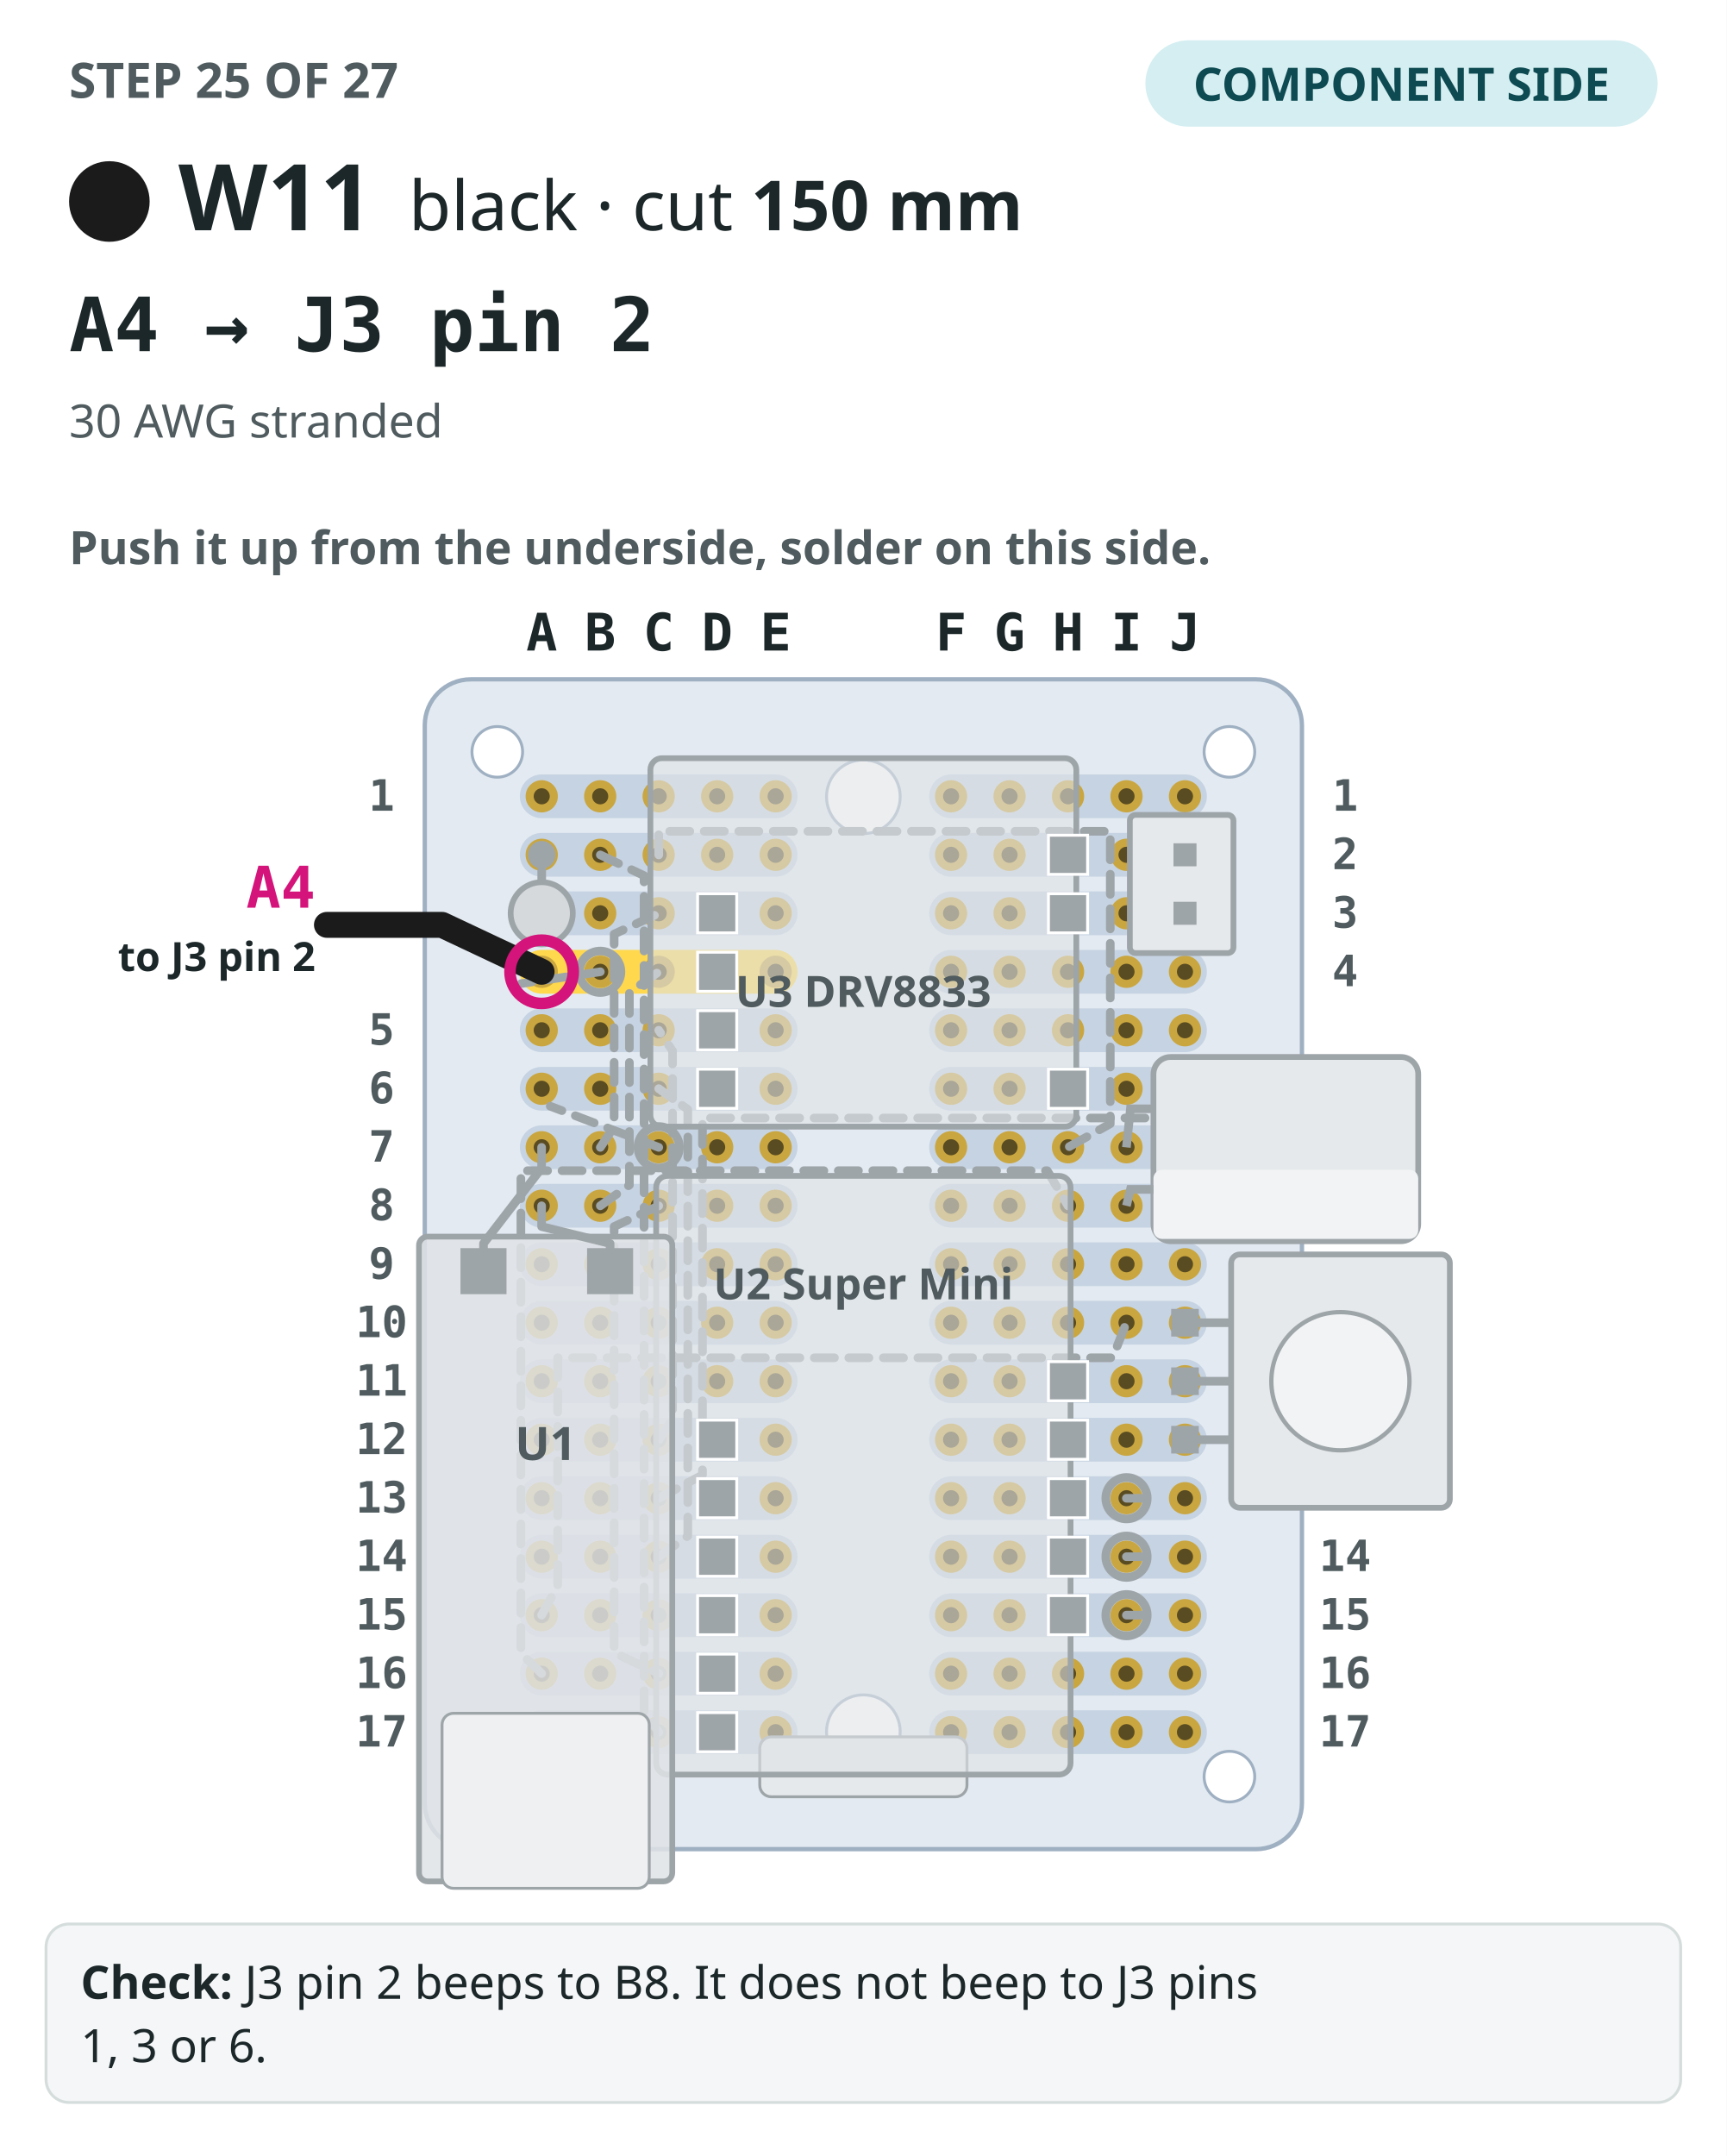
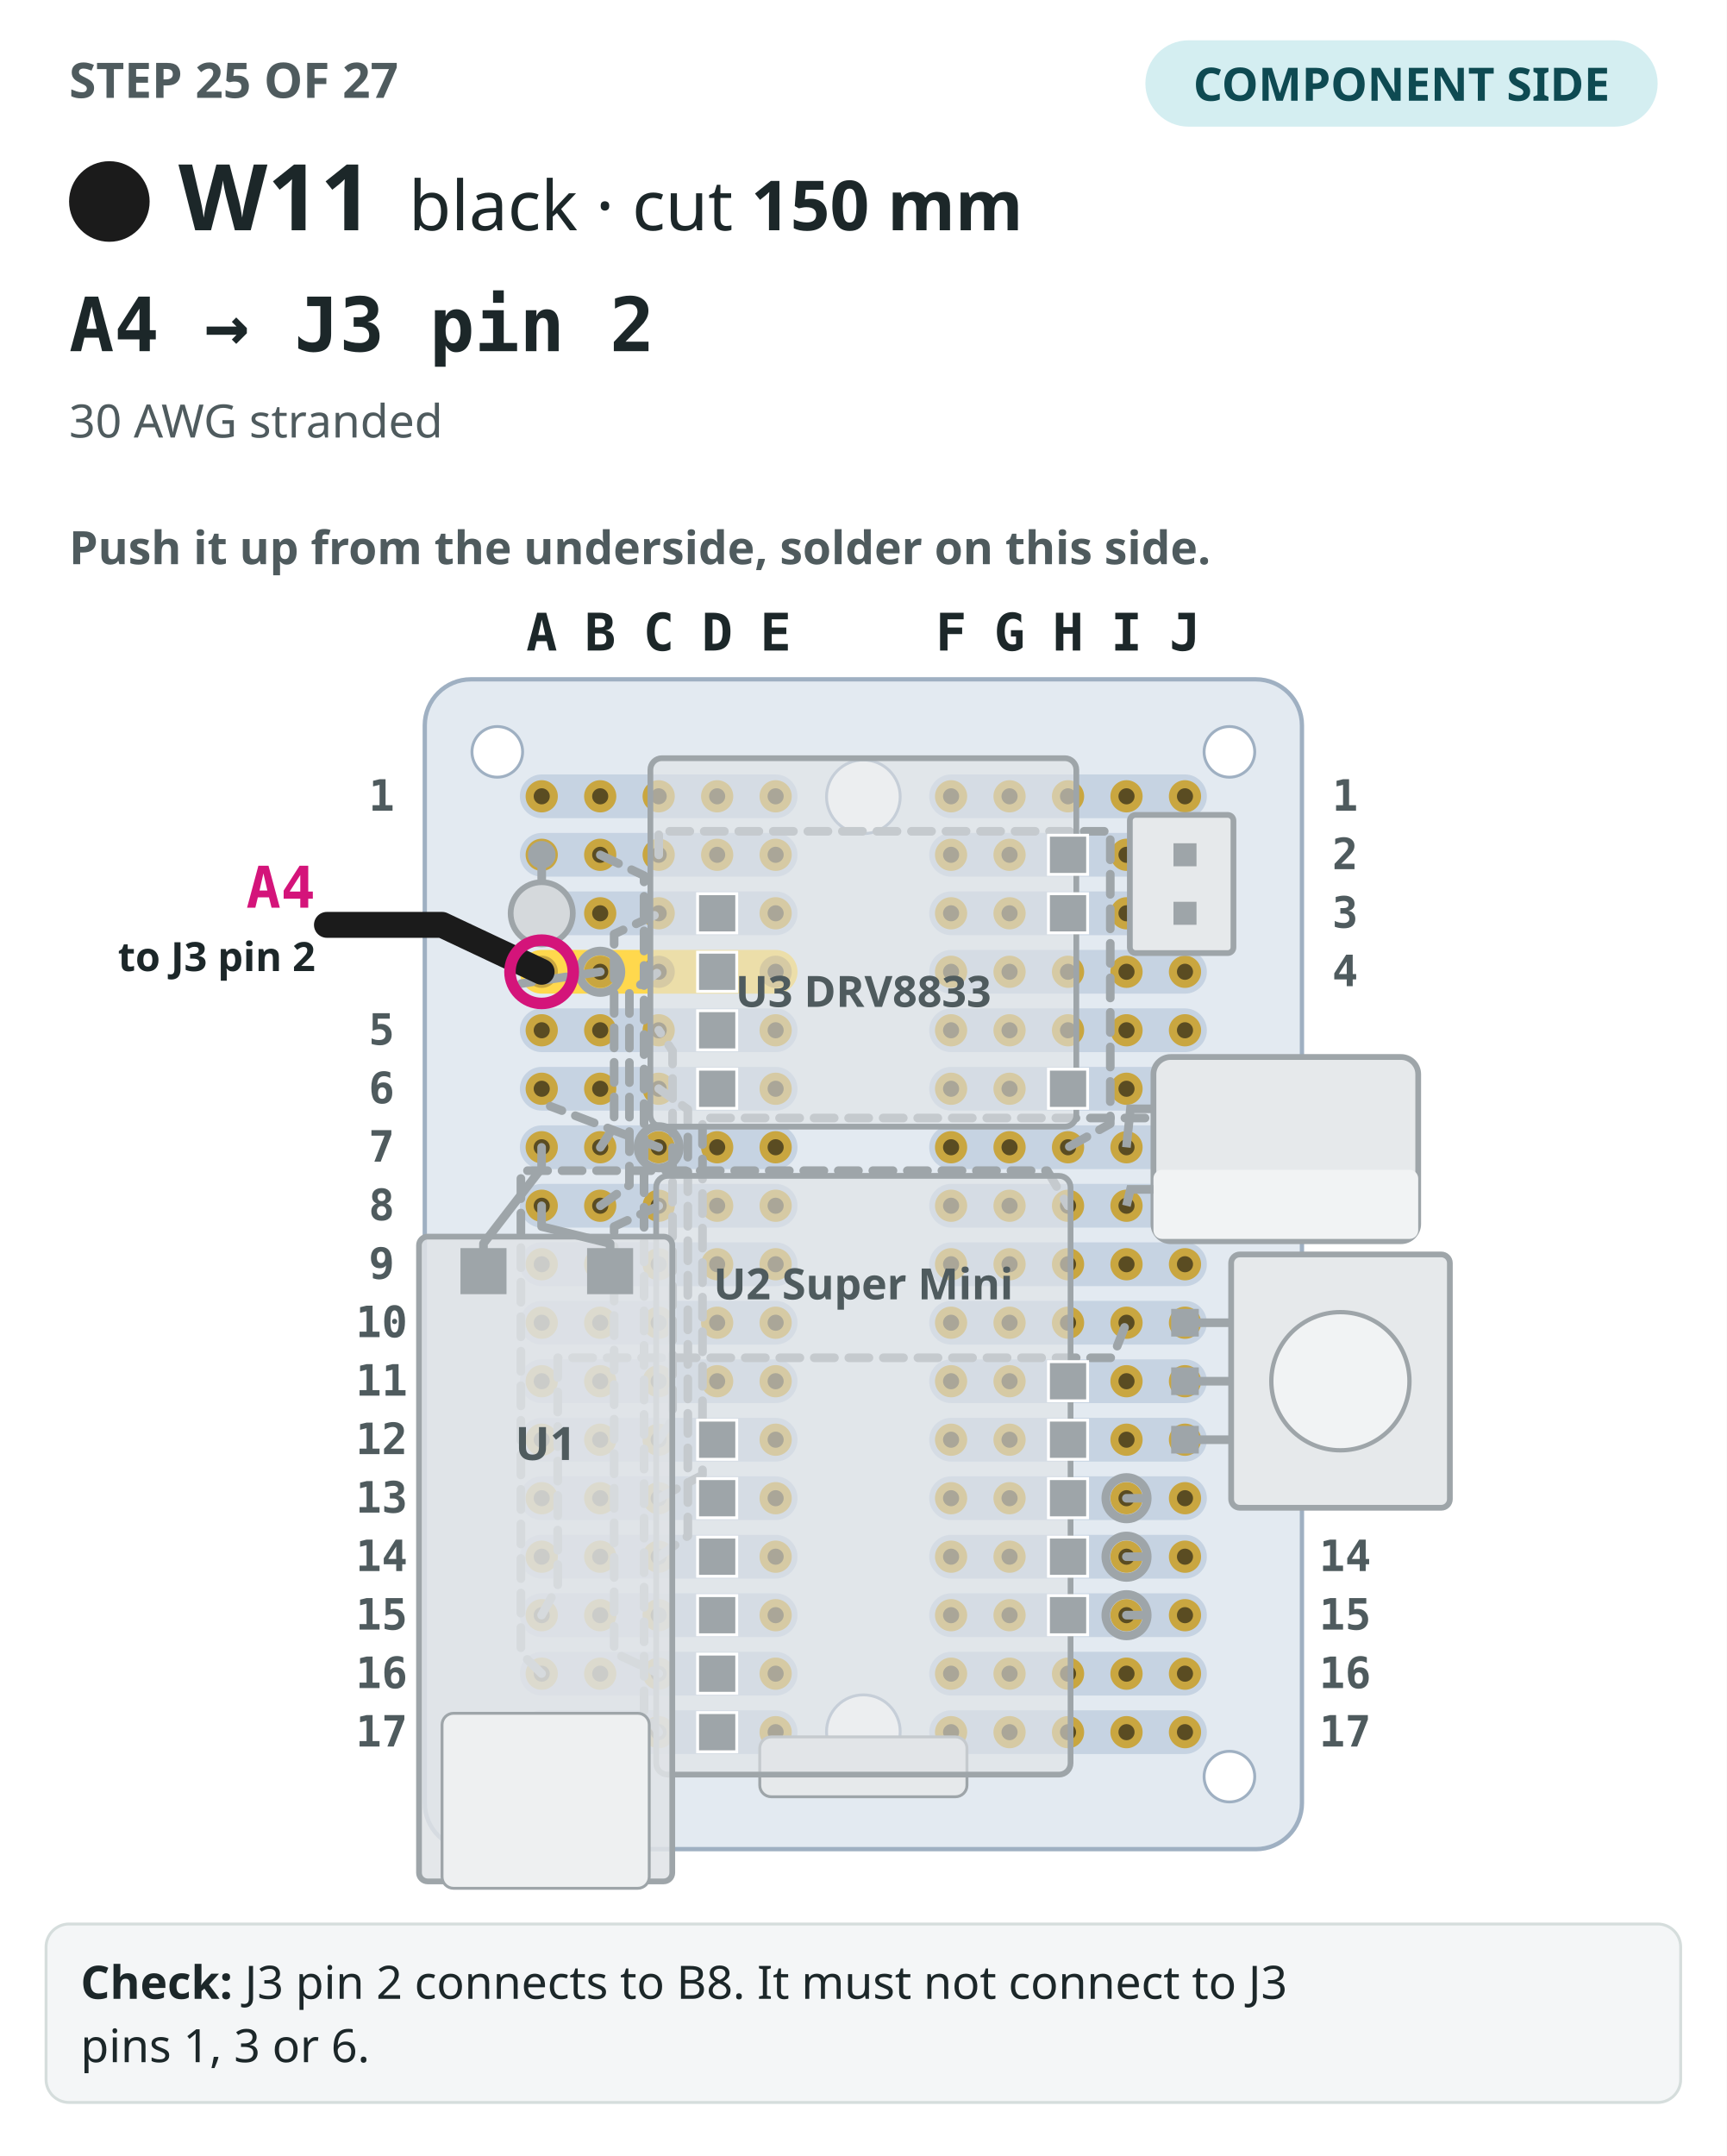
<svg xmlns="http://www.w3.org/2000/svg" viewBox="0 0 600 749" role="img" aria-label="Step 25: The perfboard seen from the component side, column A on the left, with the 24 earlier steps drawn in grey. W11, black, drawn bold from hole A4 off the board's left edge, labelled J3 pin 2.">
  <rect width="600" height="749" fill="#ffffff" />
  <text x="24" y="34" font-family="IBM Plex Sans,ui-sans-serif,system-ui,sans-serif" font-size="17" font-weight="700" fill="#4f5b5e">STEP 25 OF 27</text>
  <rect x="398" y="14" width="178" height="30" rx="15" fill="#d4eef1" />
  <text x="487" y="35" text-anchor="middle" font-family="IBM Plex Sans,ui-sans-serif,system-ui,sans-serif" font-size="16" font-weight="700" fill="#0e4a52">COMPONENT SIDE</text>
  <circle cx="38" cy="70" r="13" fill="#1b1b1b" stroke="#1b1b1b" stroke-width="2" />
  <text x="62" y="80" font-family="IBM Plex Sans,ui-sans-serif,system-ui,sans-serif" font-size="32" font-weight="700" fill="#1c2729">W11</text>
  <text x="142" y="80" font-family="IBM Plex Sans,ui-sans-serif,system-ui,sans-serif" font-size="24" fill="#1c2729">black · cut <tspan font-weight="700">150 mm</tspan>
  </text>
  <text x="24" y="122" font-family="IBM Plex Mono,ui-monospace,SFMono-Regular,Menlo,monospace" font-size="26" font-weight="700" fill="#1c2729">A4 → J3 pin 2</text>
  <text x="24" y="152" font-family="IBM Plex Sans,ui-sans-serif,system-ui,sans-serif" font-size="16" fill="#4f5b5e">30 AWG stranded</text>
  <text x="24" y="196" font-family="IBM Plex Sans,ui-sans-serif,system-ui,sans-serif" font-size="16" font-weight="600" fill="#4f5b5e">Push it up from the underside, solder on this side.</text>
  <rect x="147.6" y="236" width="304.8" height="406.4" rx="16" fill="#e3eaf1" stroke="#9fb0c2" stroke-width="1.5" />
  <rect x="180.64" y="269.04" width="96.48" height="15.2" rx="7.6" fill="#c6d3e2" />
  <rect x="322.88" y="269.04" width="96.48" height="15.2" rx="7.6" fill="#c6d3e2" />
  <rect x="180.64" y="289.36" width="96.48" height="15.2" rx="7.6" fill="#c6d3e2" />
  <rect x="322.88" y="289.36" width="96.48" height="15.2" rx="7.6" fill="#c6d3e2" />
  <rect x="180.64" y="309.68" width="96.48" height="15.2" rx="7.6" fill="#c6d3e2" />
  <rect x="322.88" y="309.68" width="96.48" height="15.2" rx="7.6" fill="#c6d3e2" />
  <rect x="180.64" y="330" width="96.48" height="15.2" rx="7.6" fill="#ffd84d" />
  <rect x="322.88" y="330" width="96.48" height="15.2" rx="7.6" fill="#c6d3e2" />
  <rect x="180.64" y="350.32" width="96.48" height="15.2" rx="7.6" fill="#c6d3e2" />
  <rect x="322.88" y="350.32" width="96.48" height="15.2" rx="7.6" fill="#c6d3e2" />
  <rect x="180.64" y="370.64" width="96.48" height="15.2" rx="7.6" fill="#c6d3e2" />
  <rect x="322.88" y="370.64" width="96.48" height="15.2" rx="7.6" fill="#c6d3e2" />
  <rect x="180.64" y="390.96" width="96.48" height="15.2" rx="7.6" fill="#c6d3e2" />
  <rect x="322.88" y="390.96" width="96.48" height="15.2" rx="7.6" fill="#c6d3e2" />
  <rect x="180.64" y="411.28" width="96.48" height="15.2" rx="7.6" fill="#c6d3e2" />
  <rect x="322.88" y="411.28" width="96.48" height="15.2" rx="7.6" fill="#c6d3e2" />
  <rect x="180.64" y="431.6" width="96.48" height="15.2" rx="7.6" fill="#c6d3e2" />
  <rect x="322.88" y="431.6" width="96.48" height="15.2" rx="7.6" fill="#c6d3e2" />
  <rect x="180.64" y="451.92" width="96.48" height="15.2" rx="7.6" fill="#c6d3e2" />
  <rect x="322.88" y="451.92" width="96.48" height="15.2" rx="7.6" fill="#c6d3e2" />
  <rect x="180.64" y="472.24" width="96.48" height="15.2" rx="7.6" fill="#c6d3e2" />
  <rect x="322.88" y="472.24" width="96.48" height="15.2" rx="7.6" fill="#c6d3e2" />
  <rect x="180.64" y="492.56" width="96.48" height="15.2" rx="7.6" fill="#c6d3e2" />
  <rect x="322.88" y="492.56" width="96.48" height="15.2" rx="7.6" fill="#c6d3e2" />
  <rect x="180.64" y="512.88" width="96.48" height="15.2" rx="7.6" fill="#c6d3e2" />
  <rect x="322.88" y="512.88" width="96.48" height="15.2" rx="7.6" fill="#c6d3e2" />
  <rect x="180.64" y="533.2" width="96.48" height="15.2" rx="7.6" fill="#c6d3e2" />
  <rect x="322.88" y="533.2" width="96.48" height="15.2" rx="7.6" fill="#c6d3e2" />
  <rect x="180.64" y="553.52" width="96.48" height="15.2" rx="7.6" fill="#c6d3e2" />
  <rect x="322.88" y="553.52" width="96.48" height="15.2" rx="7.6" fill="#c6d3e2" />
  <rect x="180.64" y="573.84" width="96.48" height="15.2" rx="7.6" fill="#c6d3e2" />
  <rect x="322.88" y="573.84" width="96.48" height="15.2" rx="7.6" fill="#c6d3e2" />
  <rect x="180.64" y="594.16" width="96.48" height="15.2" rx="7.6" fill="#c6d3e2" />
  <rect x="322.88" y="594.16" width="96.48" height="15.2" rx="7.6" fill="#c6d3e2" />
  <circle cx="300" cy="276.8" r="12.8" fill="#ffffff" stroke="#9fb0c2" />
  <circle cx="300" cy="601.6" r="12.8" fill="#ffffff" stroke="#9fb0c2" />
  <circle cx="172.8" cy="261.2" r="8.8" fill="#ffffff" stroke="#9fb0c2" />
  <circle cx="427.2" cy="261.2" r="8.8" fill="#ffffff" stroke="#9fb0c2" />
  <circle cx="172.8" cy="617.2" r="8.8" fill="#ffffff" stroke="#9fb0c2" />
  <circle cx="427.2" cy="617.2" r="8.8" fill="#ffffff" stroke="#9fb0c2" />
  <circle cx="188.24" cy="276.64" r="5.6" fill="#c9a640" />
  <circle cx="188.24" cy="276.64" r="2.8" fill="#5a4c22" />
  <circle cx="208.56" cy="276.64" r="5.6" fill="#c9a640" />
  <circle cx="208.56" cy="276.64" r="2.8" fill="#5a4c22" />
  <circle cx="228.88" cy="276.64" r="5.6" fill="#c9a640" />
  <circle cx="228.88" cy="276.64" r="2.8" fill="#5a4c22" />
  <circle cx="249.2" cy="276.64" r="5.6" fill="#c9a640" />
  <circle cx="249.2" cy="276.64" r="2.8" fill="#5a4c22" />
  <circle cx="269.52" cy="276.64" r="5.6" fill="#c9a640" />
  <circle cx="269.52" cy="276.64" r="2.8" fill="#5a4c22" />
  <circle cx="330.48" cy="276.64" r="5.6" fill="#c9a640" />
  <circle cx="330.48" cy="276.64" r="2.8" fill="#5a4c22" />
  <circle cx="350.8" cy="276.64" r="5.6" fill="#c9a640" />
  <circle cx="350.8" cy="276.64" r="2.8" fill="#5a4c22" />
  <circle cx="371.12" cy="276.64" r="5.6" fill="#c9a640" />
  <circle cx="371.12" cy="276.64" r="2.8" fill="#5a4c22" />
  <circle cx="391.44" cy="276.64" r="5.6" fill="#c9a640" />
  <circle cx="391.44" cy="276.64" r="2.8" fill="#5a4c22" />
  <circle cx="411.76" cy="276.64" r="5.6" fill="#c9a640" />
  <circle cx="411.76" cy="276.64" r="2.8" fill="#5a4c22" />
  <circle cx="188.24" cy="296.96" r="5.6" fill="#c9a640" />
  <circle cx="188.24" cy="296.96" r="2.8" fill="#5a4c22" />
  <circle cx="208.56" cy="296.96" r="5.6" fill="#c9a640" />
  <circle cx="208.56" cy="296.96" r="2.8" fill="#5a4c22" />
  <circle cx="228.88" cy="296.96" r="5.6" fill="#c9a640" />
  <circle cx="228.88" cy="296.96" r="2.8" fill="#5a4c22" />
  <circle cx="249.2" cy="296.96" r="5.6" fill="#c9a640" />
  <circle cx="249.2" cy="296.96" r="2.8" fill="#5a4c22" />
  <circle cx="269.52" cy="296.96" r="5.6" fill="#c9a640" />
  <circle cx="269.52" cy="296.96" r="2.8" fill="#5a4c22" />
  <circle cx="330.48" cy="296.96" r="5.6" fill="#c9a640" />
  <circle cx="330.48" cy="296.96" r="2.8" fill="#5a4c22" />
  <circle cx="350.8" cy="296.96" r="5.6" fill="#c9a640" />
  <circle cx="350.8" cy="296.96" r="2.8" fill="#5a4c22" />
  <circle cx="371.12" cy="296.96" r="5.6" fill="#c9a640" />
  <circle cx="371.12" cy="296.96" r="2.8" fill="#5a4c22" />
  <circle cx="391.44" cy="296.96" r="5.6" fill="#c9a640" />
  <circle cx="391.44" cy="296.96" r="2.8" fill="#5a4c22" />
  <circle cx="411.76" cy="296.96" r="5.6" fill="#c9a640" />
  <circle cx="411.76" cy="296.96" r="2.8" fill="#5a4c22" />
  <circle cx="188.24" cy="317.28" r="5.6" fill="#c9a640" />
  <circle cx="188.24" cy="317.28" r="2.8" fill="#5a4c22" />
  <circle cx="208.56" cy="317.28" r="5.6" fill="#c9a640" />
  <circle cx="208.56" cy="317.28" r="2.8" fill="#5a4c22" />
  <circle cx="228.88" cy="317.28" r="5.6" fill="#c9a640" />
  <circle cx="228.88" cy="317.28" r="2.8" fill="#5a4c22" />
  <circle cx="249.2" cy="317.28" r="5.6" fill="#c9a640" />
  <circle cx="249.2" cy="317.28" r="2.8" fill="#5a4c22" />
  <circle cx="269.52" cy="317.28" r="5.6" fill="#c9a640" />
  <circle cx="269.52" cy="317.28" r="2.8" fill="#5a4c22" />
  <circle cx="330.48" cy="317.28" r="5.6" fill="#c9a640" />
  <circle cx="330.48" cy="317.28" r="2.8" fill="#5a4c22" />
  <circle cx="350.8" cy="317.28" r="5.6" fill="#c9a640" />
  <circle cx="350.8" cy="317.28" r="2.8" fill="#5a4c22" />
  <circle cx="371.12" cy="317.28" r="5.6" fill="#c9a640" />
  <circle cx="371.12" cy="317.28" r="2.8" fill="#5a4c22" />
  <circle cx="391.44" cy="317.28" r="5.6" fill="#c9a640" />
  <circle cx="391.44" cy="317.28" r="2.8" fill="#5a4c22" />
  <circle cx="411.76" cy="317.28" r="5.6" fill="#c9a640" />
  <circle cx="411.76" cy="317.28" r="2.8" fill="#5a4c22" />
  <circle cx="188.24" cy="337.6" r="5.6" fill="#c9a640" />
  <circle cx="188.24" cy="337.6" r="2.8" fill="#5a4c22" />
  <circle cx="208.56" cy="337.6" r="5.6" fill="#c9a640" />
  <circle cx="208.56" cy="337.6" r="2.8" fill="#5a4c22" />
  <circle cx="228.88" cy="337.6" r="5.6" fill="#c9a640" />
  <circle cx="228.88" cy="337.6" r="2.8" fill="#5a4c22" />
  <circle cx="249.2" cy="337.6" r="5.6" fill="#c9a640" />
  <circle cx="249.2" cy="337.6" r="2.8" fill="#5a4c22" />
  <circle cx="269.52" cy="337.6" r="5.6" fill="#c9a640" />
  <circle cx="269.52" cy="337.6" r="2.8" fill="#5a4c22" />
  <circle cx="330.48" cy="337.6" r="5.6" fill="#c9a640" />
  <circle cx="330.48" cy="337.6" r="2.8" fill="#5a4c22" />
  <circle cx="350.8" cy="337.6" r="5.6" fill="#c9a640" />
  <circle cx="350.8" cy="337.6" r="2.8" fill="#5a4c22" />
  <circle cx="371.12" cy="337.6" r="5.6" fill="#c9a640" />
  <circle cx="371.12" cy="337.6" r="2.8" fill="#5a4c22" />
  <circle cx="391.44" cy="337.6" r="5.6" fill="#c9a640" />
  <circle cx="391.44" cy="337.6" r="2.8" fill="#5a4c22" />
  <circle cx="411.76" cy="337.6" r="5.6" fill="#c9a640" />
  <circle cx="411.76" cy="337.6" r="2.8" fill="#5a4c22" />
  <circle cx="188.24" cy="357.92" r="5.6" fill="#c9a640" />
  <circle cx="188.24" cy="357.92" r="2.8" fill="#5a4c22" />
  <circle cx="208.56" cy="357.92" r="5.6" fill="#c9a640" />
  <circle cx="208.56" cy="357.92" r="2.8" fill="#5a4c22" />
  <circle cx="228.88" cy="357.92" r="5.6" fill="#c9a640" />
  <circle cx="228.88" cy="357.92" r="2.8" fill="#5a4c22" />
  <circle cx="249.2" cy="357.92" r="5.6" fill="#c9a640" />
  <circle cx="249.2" cy="357.92" r="2.8" fill="#5a4c22" />
  <circle cx="269.52" cy="357.92" r="5.6" fill="#c9a640" />
  <circle cx="269.52" cy="357.92" r="2.8" fill="#5a4c22" />
  <circle cx="330.48" cy="357.92" r="5.6" fill="#c9a640" />
  <circle cx="330.48" cy="357.92" r="2.8" fill="#5a4c22" />
  <circle cx="350.8" cy="357.92" r="5.6" fill="#c9a640" />
  <circle cx="350.8" cy="357.92" r="2.8" fill="#5a4c22" />
  <circle cx="371.12" cy="357.92" r="5.6" fill="#c9a640" />
  <circle cx="371.12" cy="357.92" r="2.8" fill="#5a4c22" />
  <circle cx="391.44" cy="357.92" r="5.6" fill="#c9a640" />
  <circle cx="391.44" cy="357.92" r="2.8" fill="#5a4c22" />
  <circle cx="411.76" cy="357.92" r="5.6" fill="#c9a640" />
  <circle cx="411.76" cy="357.92" r="2.8" fill="#5a4c22" />
  <circle cx="188.24" cy="378.24" r="5.6" fill="#c9a640" />
  <circle cx="188.24" cy="378.24" r="2.8" fill="#5a4c22" />
  <circle cx="208.56" cy="378.24" r="5.6" fill="#c9a640" />
  <circle cx="208.56" cy="378.24" r="2.8" fill="#5a4c22" />
  <circle cx="228.88" cy="378.24" r="5.6" fill="#c9a640" />
  <circle cx="228.88" cy="378.24" r="2.8" fill="#5a4c22" />
  <circle cx="249.2" cy="378.24" r="5.6" fill="#c9a640" />
  <circle cx="249.2" cy="378.24" r="2.8" fill="#5a4c22" />
  <circle cx="269.52" cy="378.24" r="5.6" fill="#c9a640" />
  <circle cx="269.52" cy="378.24" r="2.8" fill="#5a4c22" />
  <circle cx="330.48" cy="378.24" r="5.6" fill="#c9a640" />
  <circle cx="330.48" cy="378.24" r="2.8" fill="#5a4c22" />
  <circle cx="350.8" cy="378.24" r="5.6" fill="#c9a640" />
  <circle cx="350.8" cy="378.24" r="2.8" fill="#5a4c22" />
  <circle cx="371.12" cy="378.24" r="5.6" fill="#c9a640" />
  <circle cx="371.12" cy="378.24" r="2.8" fill="#5a4c22" />
  <circle cx="391.44" cy="378.24" r="5.6" fill="#c9a640" />
  <circle cx="391.44" cy="378.24" r="2.8" fill="#5a4c22" />
  <circle cx="411.76" cy="378.24" r="5.6" fill="#c9a640" />
  <circle cx="411.76" cy="378.24" r="2.8" fill="#5a4c22" />
  <circle cx="188.24" cy="398.56" r="5.6" fill="#c9a640" />
  <circle cx="188.24" cy="398.56" r="2.8" fill="#5a4c22" />
  <circle cx="208.56" cy="398.56" r="5.6" fill="#c9a640" />
  <circle cx="208.56" cy="398.56" r="2.8" fill="#5a4c22" />
  <circle cx="228.88" cy="398.56" r="5.6" fill="#c9a640" />
  <circle cx="228.88" cy="398.56" r="2.8" fill="#5a4c22" />
  <circle cx="249.2" cy="398.56" r="5.6" fill="#c9a640" />
  <circle cx="249.2" cy="398.56" r="2.8" fill="#5a4c22" />
  <circle cx="269.52" cy="398.56" r="5.6" fill="#c9a640" />
  <circle cx="269.52" cy="398.56" r="2.8" fill="#5a4c22" />
  <circle cx="330.48" cy="398.56" r="5.6" fill="#c9a640" />
  <circle cx="330.48" cy="398.56" r="2.8" fill="#5a4c22" />
  <circle cx="350.8" cy="398.56" r="5.6" fill="#c9a640" />
  <circle cx="350.8" cy="398.56" r="2.8" fill="#5a4c22" />
  <circle cx="371.12" cy="398.56" r="5.6" fill="#c9a640" />
  <circle cx="371.12" cy="398.56" r="2.8" fill="#5a4c22" />
  <circle cx="391.44" cy="398.56" r="5.6" fill="#c9a640" />
  <circle cx="391.44" cy="398.56" r="2.8" fill="#5a4c22" />
  <circle cx="411.76" cy="398.56" r="5.6" fill="#c9a640" />
  <circle cx="411.76" cy="398.56" r="2.8" fill="#5a4c22" />
  <circle cx="188.24" cy="418.88" r="5.6" fill="#c9a640" />
  <circle cx="188.24" cy="418.88" r="2.8" fill="#5a4c22" />
  <circle cx="208.56" cy="418.88" r="5.6" fill="#c9a640" />
  <circle cx="208.56" cy="418.88" r="2.8" fill="#5a4c22" />
  <circle cx="228.88" cy="418.88" r="5.6" fill="#c9a640" />
  <circle cx="228.88" cy="418.88" r="2.8" fill="#5a4c22" />
  <circle cx="249.2" cy="418.88" r="5.6" fill="#c9a640" />
  <circle cx="249.2" cy="418.88" r="2.8" fill="#5a4c22" />
  <circle cx="269.52" cy="418.88" r="5.6" fill="#c9a640" />
  <circle cx="269.52" cy="418.88" r="2.8" fill="#5a4c22" />
  <circle cx="330.48" cy="418.88" r="5.6" fill="#c9a640" />
  <circle cx="330.48" cy="418.88" r="2.8" fill="#5a4c22" />
  <circle cx="350.8" cy="418.88" r="5.6" fill="#c9a640" />
  <circle cx="350.8" cy="418.88" r="2.8" fill="#5a4c22" />
  <circle cx="371.12" cy="418.88" r="5.6" fill="#c9a640" />
  <circle cx="371.12" cy="418.88" r="2.8" fill="#5a4c22" />
  <circle cx="391.44" cy="418.88" r="5.6" fill="#c9a640" />
  <circle cx="391.44" cy="418.88" r="2.8" fill="#5a4c22" />
  <circle cx="411.76" cy="418.88" r="5.6" fill="#c9a640" />
  <circle cx="411.76" cy="418.88" r="2.8" fill="#5a4c22" />
  <circle cx="188.24" cy="439.2" r="5.6" fill="#c9a640" />
  <circle cx="188.24" cy="439.2" r="2.8" fill="#5a4c22" />
  <circle cx="208.56" cy="439.2" r="5.6" fill="#c9a640" />
  <circle cx="208.56" cy="439.2" r="2.8" fill="#5a4c22" />
  <circle cx="228.88" cy="439.2" r="5.6" fill="#c9a640" />
  <circle cx="228.88" cy="439.2" r="2.8" fill="#5a4c22" />
  <circle cx="249.2" cy="439.2" r="5.6" fill="#c9a640" />
  <circle cx="249.2" cy="439.2" r="2.8" fill="#5a4c22" />
  <circle cx="269.52" cy="439.2" r="5.6" fill="#c9a640" />
  <circle cx="269.52" cy="439.2" r="2.8" fill="#5a4c22" />
  <circle cx="330.48" cy="439.2" r="5.6" fill="#c9a640" />
  <circle cx="330.48" cy="439.2" r="2.8" fill="#5a4c22" />
  <circle cx="350.8" cy="439.2" r="5.6" fill="#c9a640" />
  <circle cx="350.8" cy="439.2" r="2.8" fill="#5a4c22" />
  <circle cx="371.12" cy="439.2" r="5.6" fill="#c9a640" />
  <circle cx="371.12" cy="439.2" r="2.8" fill="#5a4c22" />
  <circle cx="391.44" cy="439.2" r="5.6" fill="#c9a640" />
  <circle cx="391.44" cy="439.2" r="2.8" fill="#5a4c22" />
  <circle cx="411.76" cy="439.2" r="5.6" fill="#c9a640" />
  <circle cx="411.76" cy="439.2" r="2.8" fill="#5a4c22" />
  <circle cx="188.24" cy="459.52" r="5.6" fill="#c9a640" />
  <circle cx="188.24" cy="459.52" r="2.8" fill="#5a4c22" />
  <circle cx="208.56" cy="459.52" r="5.6" fill="#c9a640" />
  <circle cx="208.56" cy="459.52" r="2.8" fill="#5a4c22" />
  <circle cx="228.88" cy="459.52" r="5.6" fill="#c9a640" />
  <circle cx="228.88" cy="459.52" r="2.8" fill="#5a4c22" />
  <circle cx="249.2" cy="459.52" r="5.6" fill="#c9a640" />
  <circle cx="249.2" cy="459.52" r="2.8" fill="#5a4c22" />
  <circle cx="269.52" cy="459.52" r="5.6" fill="#c9a640" />
  <circle cx="269.52" cy="459.52" r="2.8" fill="#5a4c22" />
  <circle cx="330.48" cy="459.52" r="5.6" fill="#c9a640" />
  <circle cx="330.48" cy="459.52" r="2.8" fill="#5a4c22" />
  <circle cx="350.8" cy="459.52" r="5.6" fill="#c9a640" />
  <circle cx="350.8" cy="459.52" r="2.8" fill="#5a4c22" />
  <circle cx="371.12" cy="459.52" r="5.6" fill="#c9a640" />
  <circle cx="371.12" cy="459.52" r="2.8" fill="#5a4c22" />
  <circle cx="391.44" cy="459.52" r="5.6" fill="#c9a640" />
  <circle cx="391.44" cy="459.52" r="2.8" fill="#5a4c22" />
  <circle cx="411.76" cy="459.52" r="5.6" fill="#c9a640" />
  <circle cx="411.76" cy="459.52" r="2.8" fill="#5a4c22" />
  <circle cx="188.24" cy="479.84" r="5.6" fill="#c9a640" />
  <circle cx="188.24" cy="479.84" r="2.8" fill="#5a4c22" />
  <circle cx="208.56" cy="479.84" r="5.6" fill="#c9a640" />
  <circle cx="208.56" cy="479.84" r="2.8" fill="#5a4c22" />
  <circle cx="228.88" cy="479.84" r="5.6" fill="#c9a640" />
  <circle cx="228.88" cy="479.84" r="2.8" fill="#5a4c22" />
  <circle cx="249.2" cy="479.84" r="5.6" fill="#c9a640" />
  <circle cx="249.2" cy="479.84" r="2.8" fill="#5a4c22" />
  <circle cx="269.52" cy="479.84" r="5.6" fill="#c9a640" />
  <circle cx="269.52" cy="479.84" r="2.8" fill="#5a4c22" />
  <circle cx="330.48" cy="479.84" r="5.6" fill="#c9a640" />
  <circle cx="330.48" cy="479.84" r="2.8" fill="#5a4c22" />
  <circle cx="350.8" cy="479.84" r="5.6" fill="#c9a640" />
  <circle cx="350.8" cy="479.84" r="2.8" fill="#5a4c22" />
  <circle cx="371.12" cy="479.84" r="5.6" fill="#c9a640" />
  <circle cx="371.12" cy="479.84" r="2.8" fill="#5a4c22" />
  <circle cx="391.44" cy="479.84" r="5.6" fill="#c9a640" />
  <circle cx="391.44" cy="479.84" r="2.8" fill="#5a4c22" />
  <circle cx="411.76" cy="479.84" r="5.6" fill="#c9a640" />
  <circle cx="411.76" cy="479.84" r="2.8" fill="#5a4c22" />
  <circle cx="188.24" cy="500.16" r="5.6" fill="#c9a640" />
  <circle cx="188.24" cy="500.16" r="2.8" fill="#5a4c22" />
  <circle cx="208.56" cy="500.16" r="5.6" fill="#c9a640" />
  <circle cx="208.56" cy="500.16" r="2.8" fill="#5a4c22" />
  <circle cx="228.88" cy="500.16" r="5.6" fill="#c9a640" />
  <circle cx="228.88" cy="500.16" r="2.8" fill="#5a4c22" />
  <circle cx="249.2" cy="500.16" r="5.6" fill="#c9a640" />
  <circle cx="249.2" cy="500.16" r="2.8" fill="#5a4c22" />
  <circle cx="269.52" cy="500.16" r="5.6" fill="#c9a640" />
  <circle cx="269.52" cy="500.16" r="2.8" fill="#5a4c22" />
  <circle cx="330.48" cy="500.16" r="5.6" fill="#c9a640" />
  <circle cx="330.48" cy="500.16" r="2.8" fill="#5a4c22" />
  <circle cx="350.8" cy="500.16" r="5.6" fill="#c9a640" />
  <circle cx="350.8" cy="500.16" r="2.8" fill="#5a4c22" />
  <circle cx="371.12" cy="500.16" r="5.6" fill="#c9a640" />
  <circle cx="371.12" cy="500.16" r="2.8" fill="#5a4c22" />
  <circle cx="391.44" cy="500.16" r="5.6" fill="#c9a640" />
  <circle cx="391.44" cy="500.16" r="2.8" fill="#5a4c22" />
  <circle cx="411.76" cy="500.16" r="5.6" fill="#c9a640" />
  <circle cx="411.76" cy="500.16" r="2.8" fill="#5a4c22" />
  <circle cx="188.24" cy="520.48" r="5.6" fill="#c9a640" />
  <circle cx="188.24" cy="520.48" r="2.8" fill="#5a4c22" />
  <circle cx="208.56" cy="520.48" r="5.6" fill="#c9a640" />
  <circle cx="208.56" cy="520.48" r="2.8" fill="#5a4c22" />
  <circle cx="228.88" cy="520.48" r="5.6" fill="#c9a640" />
  <circle cx="228.88" cy="520.48" r="2.8" fill="#5a4c22" />
  <circle cx="249.2" cy="520.48" r="5.6" fill="#c9a640" />
  <circle cx="249.2" cy="520.48" r="2.8" fill="#5a4c22" />
  <circle cx="269.52" cy="520.48" r="5.6" fill="#c9a640" />
  <circle cx="269.52" cy="520.48" r="2.8" fill="#5a4c22" />
  <circle cx="330.48" cy="520.48" r="5.6" fill="#c9a640" />
  <circle cx="330.48" cy="520.48" r="2.8" fill="#5a4c22" />
  <circle cx="350.8" cy="520.48" r="5.6" fill="#c9a640" />
  <circle cx="350.8" cy="520.48" r="2.8" fill="#5a4c22" />
  <circle cx="371.12" cy="520.48" r="5.6" fill="#c9a640" />
  <circle cx="371.12" cy="520.48" r="2.8" fill="#5a4c22" />
  <circle cx="391.44" cy="520.48" r="5.6" fill="#c9a640" />
  <circle cx="391.44" cy="520.48" r="2.8" fill="#5a4c22" />
  <circle cx="411.76" cy="520.48" r="5.6" fill="#c9a640" />
  <circle cx="411.76" cy="520.48" r="2.8" fill="#5a4c22" />
  <circle cx="188.24" cy="540.8" r="5.6" fill="#c9a640" />
  <circle cx="188.24" cy="540.8" r="2.8" fill="#5a4c22" />
  <circle cx="208.56" cy="540.8" r="5.6" fill="#c9a640" />
  <circle cx="208.56" cy="540.8" r="2.8" fill="#5a4c22" />
  <circle cx="228.88" cy="540.8" r="5.6" fill="#c9a640" />
  <circle cx="228.88" cy="540.8" r="2.8" fill="#5a4c22" />
  <circle cx="249.2" cy="540.8" r="5.6" fill="#c9a640" />
  <circle cx="249.2" cy="540.8" r="2.8" fill="#5a4c22" />
  <circle cx="269.52" cy="540.8" r="5.6" fill="#c9a640" />
  <circle cx="269.52" cy="540.8" r="2.8" fill="#5a4c22" />
  <circle cx="330.48" cy="540.8" r="5.6" fill="#c9a640" />
  <circle cx="330.48" cy="540.8" r="2.8" fill="#5a4c22" />
  <circle cx="350.8" cy="540.8" r="5.6" fill="#c9a640" />
  <circle cx="350.8" cy="540.8" r="2.8" fill="#5a4c22" />
  <circle cx="371.12" cy="540.8" r="5.6" fill="#c9a640" />
  <circle cx="371.12" cy="540.8" r="2.8" fill="#5a4c22" />
  <circle cx="391.44" cy="540.8" r="5.6" fill="#c9a640" />
  <circle cx="391.44" cy="540.8" r="2.8" fill="#5a4c22" />
  <circle cx="411.76" cy="540.8" r="5.6" fill="#c9a640" />
  <circle cx="411.76" cy="540.8" r="2.8" fill="#5a4c22" />
  <circle cx="188.24" cy="561.12" r="5.6" fill="#c9a640" />
  <circle cx="188.24" cy="561.12" r="2.8" fill="#5a4c22" />
  <circle cx="208.56" cy="561.12" r="5.6" fill="#c9a640" />
  <circle cx="208.56" cy="561.12" r="2.8" fill="#5a4c22" />
  <circle cx="228.88" cy="561.12" r="5.6" fill="#c9a640" />
  <circle cx="228.88" cy="561.12" r="2.8" fill="#5a4c22" />
  <circle cx="249.2" cy="561.12" r="5.6" fill="#c9a640" />
  <circle cx="249.2" cy="561.12" r="2.8" fill="#5a4c22" />
  <circle cx="269.52" cy="561.12" r="5.6" fill="#c9a640" />
  <circle cx="269.52" cy="561.12" r="2.8" fill="#5a4c22" />
  <circle cx="330.48" cy="561.12" r="5.6" fill="#c9a640" />
  <circle cx="330.48" cy="561.12" r="2.8" fill="#5a4c22" />
  <circle cx="350.8" cy="561.12" r="5.6" fill="#c9a640" />
  <circle cx="350.8" cy="561.12" r="2.8" fill="#5a4c22" />
  <circle cx="371.12" cy="561.12" r="5.6" fill="#c9a640" />
  <circle cx="371.12" cy="561.12" r="2.8" fill="#5a4c22" />
  <circle cx="391.44" cy="561.12" r="5.6" fill="#c9a640" />
  <circle cx="391.44" cy="561.12" r="2.8" fill="#5a4c22" />
  <circle cx="411.76" cy="561.12" r="5.6" fill="#c9a640" />
  <circle cx="411.76" cy="561.12" r="2.8" fill="#5a4c22" />
  <circle cx="188.24" cy="581.44" r="5.6" fill="#c9a640" />
  <circle cx="188.24" cy="581.44" r="2.8" fill="#5a4c22" />
  <circle cx="208.56" cy="581.44" r="5.6" fill="#c9a640" />
  <circle cx="208.56" cy="581.44" r="2.8" fill="#5a4c22" />
  <circle cx="228.88" cy="581.44" r="5.6" fill="#c9a640" />
  <circle cx="228.88" cy="581.44" r="2.8" fill="#5a4c22" />
  <circle cx="249.2" cy="581.44" r="5.6" fill="#c9a640" />
  <circle cx="249.2" cy="581.44" r="2.8" fill="#5a4c22" />
  <circle cx="269.52" cy="581.44" r="5.6" fill="#c9a640" />
  <circle cx="269.52" cy="581.44" r="2.8" fill="#5a4c22" />
  <circle cx="330.48" cy="581.44" r="5.6" fill="#c9a640" />
  <circle cx="330.48" cy="581.44" r="2.8" fill="#5a4c22" />
  <circle cx="350.8" cy="581.44" r="5.6" fill="#c9a640" />
  <circle cx="350.8" cy="581.44" r="2.8" fill="#5a4c22" />
  <circle cx="371.12" cy="581.44" r="5.6" fill="#c9a640" />
  <circle cx="371.12" cy="581.44" r="2.8" fill="#5a4c22" />
  <circle cx="391.44" cy="581.44" r="5.6" fill="#c9a640" />
  <circle cx="391.44" cy="581.44" r="2.8" fill="#5a4c22" />
  <circle cx="411.76" cy="581.44" r="5.6" fill="#c9a640" />
  <circle cx="411.76" cy="581.44" r="2.8" fill="#5a4c22" />
  <circle cx="188.24" cy="601.76" r="5.6" fill="#c9a640" />
  <circle cx="188.24" cy="601.76" r="2.8" fill="#5a4c22" />
  <circle cx="208.56" cy="601.76" r="5.6" fill="#c9a640" />
  <circle cx="208.56" cy="601.76" r="2.8" fill="#5a4c22" />
  <circle cx="228.88" cy="601.76" r="5.6" fill="#c9a640" />
  <circle cx="228.88" cy="601.76" r="2.8" fill="#5a4c22" />
  <circle cx="249.2" cy="601.76" r="5.6" fill="#c9a640" />
  <circle cx="249.2" cy="601.76" r="2.8" fill="#5a4c22" />
  <circle cx="269.52" cy="601.76" r="5.6" fill="#c9a640" />
  <circle cx="269.52" cy="601.76" r="2.8" fill="#5a4c22" />
  <circle cx="330.48" cy="601.76" r="5.6" fill="#c9a640" />
  <circle cx="330.48" cy="601.76" r="2.8" fill="#5a4c22" />
  <circle cx="350.8" cy="601.76" r="5.6" fill="#c9a640" />
  <circle cx="350.8" cy="601.76" r="2.8" fill="#5a4c22" />
  <circle cx="371.12" cy="601.76" r="5.6" fill="#c9a640" />
  <circle cx="371.12" cy="601.76" r="2.8" fill="#5a4c22" />
  <circle cx="391.44" cy="601.76" r="5.6" fill="#c9a640" />
  <circle cx="391.44" cy="601.76" r="2.8" fill="#5a4c22" />
  <circle cx="411.76" cy="601.76" r="5.6" fill="#c9a640" />
  <circle cx="411.76" cy="601.76" r="2.8" fill="#5a4c22" />
  <polyline points="208.6,398.6 213.4,391.4 213.4,324.5 228.9,317.3" fill="none" stroke="#9ea5a9" stroke-width="3" stroke-dasharray="7 5" stroke-linecap="round" stroke-linejoin="round" />
  <polyline points="208.6,418.9 218.7,411.7 218.7,344.8 228.9,337.6" fill="none" stroke="#9ea5a9" stroke-width="3" stroke-dasharray="7 5" stroke-linecap="round" stroke-linejoin="round" />
  <polyline points="228.9,500.2 233.7,493.0 233.7,365.1 228.9,357.9" fill="none" stroke="#9ea5a9" stroke-width="3" stroke-dasharray="7 5" stroke-linecap="round" stroke-linejoin="round" />
  <polyline points="228.9,540.8 239.0,533.6 239.0,385.4 228.9,378.2" fill="none" stroke="#9ea5a9" stroke-width="3" stroke-dasharray="7 5" stroke-linecap="round" stroke-linejoin="round" />
  <polyline points="228.9,418.9 213.4,426.1 213.4,574.2 228.9,581.4" fill="none" stroke="#9ea5a9" stroke-width="3" stroke-dasharray="7 5" stroke-linecap="round" stroke-linejoin="round" />
  <polyline points="228.9,297.0 228.9,288.8 385.8,288.8 385.8,390.4 371.1,398.6" fill="none" stroke="#9ea5a9" stroke-width="3" stroke-dasharray="7 5" stroke-linecap="round" stroke-linejoin="round" />
  <polyline points="188.2,561.1 193.8,551.0 193.8,471.7 386.6,471.7 391.4,459.5" fill="none" stroke="#9ea5a9" stroke-width="3" stroke-dasharray="7 5" stroke-linecap="round" stroke-linejoin="round" />
  <polyline points="228.9,520.5 244.1,512.4 244.1,388.4 411.8,388.4 411.8,378.2" fill="none" stroke="#9ea5a9" stroke-width="3" stroke-dasharray="7 5" stroke-linecap="round" stroke-linejoin="round" />
  <polyline points="208.6,297.0 223.8,304.2 223.8,594.6 228.9,601.8" fill="none" stroke="#9ea5a9" stroke-width="3" stroke-dasharray="7 5" stroke-linecap="round" stroke-linejoin="round" />
  <polyline points="188.2,581.4 181.0,574.3 181.0,406.7 363.9,406.7 371.1,418.9" fill="none" stroke="#9ea5a9" stroke-width="3" stroke-dasharray="7 5" stroke-linecap="round" stroke-linejoin="round" />
  <line x1="188.24" y1="317.28" x2="188.24" y2="296.96" stroke="#9ea5a9" stroke-width="3" />
  <circle cx="188.24" cy="317.28" r="10.8" fill="#d5d9dc" stroke="#9ea5a9" stroke-width="2" />
  <circle cx="188.24" cy="296.96" r="4.8" fill="#9ea5a9" />
  <rect x="392.6" y="283.1" width="36.0" height="48.0" rx="2" fill="#e6e9eb" stroke="#9ea5a9" stroke-width="2" />
  <rect x="407.76" y="292.96" width="8" height="8" fill="#9ea5a9" />
  <rect x="407.76" y="313.28" width="8" height="8" fill="#9ea5a9" />
  <rect x="427.8" y="435.8" width="76.0" height="88.0" rx="3" fill="#e6e9eb" fill-opacity="1" stroke="#9ea5a9" stroke-width="2" />
  <circle cx="465.76" cy="479.84" r="24" fill="#f1f3f4" stroke="#9ea5a9" stroke-width="1.5" />
  <line x1="411.76" y1="459.52" x2="427.76" y2="459.52" stroke="#9ea5a9" stroke-width="3" />
  <rect x="406.96" y="454.72" width="9.6" height="9.6" fill="#9ea5a9" />
  <line x1="411.76" y1="479.84" x2="427.76" y2="479.84" stroke="#9ea5a9" stroke-width="3" />
  <rect x="406.96" y="475.04" width="9.6" height="9.6" fill="#9ea5a9" />
  <line x1="411.76" y1="500.16" x2="427.76" y2="500.16" stroke="#9ea5a9" stroke-width="3" />
  <rect x="406.96" y="495.36" width="9.6" height="9.6" fill="#9ea5a9" />
  <rect x="400.8" y="367.2" width="92.0" height="64.0" rx="6" fill="#e6e9eb" stroke="#9ea5a9" stroke-width="2" />
  <rect x="400.8" y="406.4" width="92.0" height="24.0" rx="3" fill="#f1f3f4" />
  <polyline points="400.8,385.2 392.8,385.2 391.4,398.6" fill="none" stroke="#9ea5a9" stroke-width="3" />
  <polyline points="400.8,413.2 392.8,413.2 391.4,418.9" fill="none" stroke="#9ea5a9" stroke-width="3" />
  <rect x="226.0" y="263.4" width="148.0" height="128.0" rx="4" fill="#dfe3e6" fill-opacity="0.6" stroke="#9ea5a9" stroke-width="2" />
  <rect x="242.4" y="310.48" width="13.6" height="13.6" fill="#9ea5a9" stroke="#fff" stroke-width="1" />
  <rect x="242.4" y="330.8" width="13.6" height="13.6" fill="#9ea5a9" stroke="#fff" stroke-width="1" />
  <rect x="242.4" y="351.12" width="13.6" height="13.6" fill="#9ea5a9" stroke="#fff" stroke-width="1" />
  <rect x="242.4" y="371.44" width="13.6" height="13.6" fill="#9ea5a9" stroke="#fff" stroke-width="1" />
  <rect x="364.32" y="290.16" width="13.6" height="13.6" fill="#9ea5a9" stroke="#fff" stroke-width="1" />
  <rect x="364.32" y="310.48" width="13.6" height="13.6" fill="#9ea5a9" stroke="#fff" stroke-width="1" />
  <rect x="364.32" y="371.44" width="13.6" height="13.6" fill="#9ea5a9" stroke="#fff" stroke-width="1" />
  <text x="300" y="349.792" text-anchor="middle" font-family="IBM Plex Sans,ui-sans-serif,system-ui,sans-serif" font-size="15" font-weight="700" fill="#4f5b5e">U3 DRV8833</text>
  <rect x="264.0" y="603.4" width="72.0" height="20.8" rx="4" fill="#e6e9eb" stroke="#9ea5a9" />
  <rect x="228.0" y="408.5" width="144.0" height="208.0" rx="4" fill="#dfe3e6" fill-opacity="0.6" stroke="#9ea5a9" stroke-width="2" />
  <rect x="242.4" y="493.36" width="13.6" height="13.6" fill="#9ea5a9" stroke="#fff" stroke-width="1" />
  <rect x="242.4" y="513.68" width="13.6" height="13.6" fill="#9ea5a9" stroke="#fff" stroke-width="1" />
  <rect x="242.4" y="534" width="13.6" height="13.6" fill="#9ea5a9" stroke="#fff" stroke-width="1" />
  <rect x="242.4" y="554.32" width="13.6" height="13.6" fill="#9ea5a9" stroke="#fff" stroke-width="1" />
  <rect x="242.4" y="574.64" width="13.6" height="13.6" fill="#9ea5a9" stroke="#fff" stroke-width="1" />
  <rect x="242.4" y="594.96" width="13.6" height="13.6" fill="#9ea5a9" stroke="#fff" stroke-width="1" />
  <rect x="364.32" y="473.04" width="13.6" height="13.6" fill="#9ea5a9" stroke="#fff" stroke-width="1" />
  <rect x="364.32" y="493.36" width="13.6" height="13.6" fill="#9ea5a9" stroke="#fff" stroke-width="1" />
  <rect x="364.32" y="513.68" width="13.6" height="13.6" fill="#9ea5a9" stroke="#fff" stroke-width="1" />
  <rect x="364.32" y="534" width="13.6" height="13.6" fill="#9ea5a9" stroke="#fff" stroke-width="1" />
  <rect x="364.32" y="554.32" width="13.6" height="13.6" fill="#9ea5a9" stroke="#fff" stroke-width="1" />
  <text x="300" y="451.392" text-anchor="middle" font-family="IBM Plex Sans,ui-sans-serif,system-ui,sans-serif" font-size="15" font-weight="700" fill="#4f5b5e">U2 Super Mini</text>
  <rect x="145.6" y="429.6" width="88.0" height="224.0" rx="3" fill="#dfe3e6" fill-opacity="0.85" stroke="#9ea5a9" stroke-width="2" />
  <rect x="153.6" y="595.2" width="72.0" height="60.8" rx="4" fill="#eef0f1" stroke="#9ea5a9" />
  <rect x="160.0" y="433.6" width="16.0" height="16.0" fill="#9ea5a9" />
  <rect x="204.0" y="433.6" width="16.0" height="16.0" fill="#9ea5a9" />
  <text x="189.6" y="507.2" text-anchor="middle" font-family="IBM Plex Sans,ui-sans-serif,system-ui,sans-serif" font-size="16" font-weight="700" fill="#4f5b5e">U1</text>
  <polyline points="168.0,441.6 168.0,432.0 188.2,405.8 188.2,398.6" fill="none" stroke="#9ea5a9" stroke-width="3" stroke-linecap="round" stroke-linejoin="round" />
  <polyline points="212.0,441.6 212.0,432.0 188.2,426.1 188.2,418.9" fill="none" stroke="#9ea5a9" stroke-width="3" stroke-linecap="round" stroke-linejoin="round" />
  <circle cx="228.88" cy="398.56" r="7.2" fill="none" stroke="#9ea5a9" stroke-width="3" />
  <polyline points="228.9,398.6 191.2,384.3" fill="none" stroke="#9ea5a9" stroke-width="3" stroke-dasharray="7 5" stroke-linecap="round" stroke-linejoin="round" />
  <circle cx="208.56" cy="337.6" r="7.2" fill="none" stroke="#9ea5a9" stroke-width="3" />
  <polyline points="208.6,337.6 181.1,341.7" fill="none" stroke="#9ea5a9" stroke-width="3" stroke-dasharray="7 5" stroke-linecap="round" stroke-linejoin="round" />
  <circle cx="391.44" cy="540.8" r="7.2" fill="none" stroke="#9ea5a9" stroke-width="3" />
  <polyline points="391.4,540.8 396.5,540.8" fill="none" stroke="#9ea5a9" stroke-width="3" stroke-dasharray="7 5" stroke-linecap="round" stroke-linejoin="round" />
  <circle cx="391.44" cy="520.48" r="7.2" fill="none" stroke="#9ea5a9" stroke-width="3" />
  <polyline points="391.4,520.5 396.5,520.5" fill="none" stroke="#9ea5a9" stroke-width="3" stroke-dasharray="7 5" stroke-linecap="round" stroke-linejoin="round" />
  <circle cx="391.44" cy="561.12" r="7.2" fill="none" stroke="#9ea5a9" stroke-width="3" />
  <polyline points="391.4,561.1 396.5,561.1" fill="none" stroke="#9ea5a9" stroke-width="3" stroke-dasharray="7 5" stroke-linecap="round" stroke-linejoin="round" />
  <text x="188.24" y="226" text-anchor="middle" font-family="IBM Plex Mono,ui-monospace,SFMono-Regular,Menlo,monospace" font-size="18" font-weight="700" fill="#1c2729">A</text>
  <text x="208.56" y="226" text-anchor="middle" font-family="IBM Plex Mono,ui-monospace,SFMono-Regular,Menlo,monospace" font-size="18" font-weight="700" fill="#1c2729">B</text>
  <text x="228.88" y="226" text-anchor="middle" font-family="IBM Plex Mono,ui-monospace,SFMono-Regular,Menlo,monospace" font-size="18" font-weight="700" fill="#1c2729">C</text>
  <text x="249.2" y="226" text-anchor="middle" font-family="IBM Plex Mono,ui-monospace,SFMono-Regular,Menlo,monospace" font-size="18" font-weight="700" fill="#1c2729">D</text>
  <text x="269.52" y="226" text-anchor="middle" font-family="IBM Plex Mono,ui-monospace,SFMono-Regular,Menlo,monospace" font-size="18" font-weight="700" fill="#1c2729">E</text>
  <text x="330.48" y="226" text-anchor="middle" font-family="IBM Plex Mono,ui-monospace,SFMono-Regular,Menlo,monospace" font-size="18" font-weight="700" fill="#1c2729">F</text>
  <text x="350.8" y="226" text-anchor="middle" font-family="IBM Plex Mono,ui-monospace,SFMono-Regular,Menlo,monospace" font-size="18" font-weight="700" fill="#1c2729">G</text>
  <text x="371.12" y="226" text-anchor="middle" font-family="IBM Plex Mono,ui-monospace,SFMono-Regular,Menlo,monospace" font-size="18" font-weight="700" fill="#1c2729">H</text>
  <text x="391.44" y="226" text-anchor="middle" font-family="IBM Plex Mono,ui-monospace,SFMono-Regular,Menlo,monospace" font-size="18" font-weight="700" fill="#1c2729">I</text>
  <text x="411.76" y="226" text-anchor="middle" font-family="IBM Plex Mono,ui-monospace,SFMono-Regular,Menlo,monospace" font-size="18" font-weight="700" fill="#1c2729">J</text>
  <text x="132.6" y="281.64" text-anchor="middle" font-family="IBM Plex Mono,ui-monospace,SFMono-Regular,Menlo,monospace" font-size="15" font-weight="700" fill="#4f5b5e">1</text>
  <text x="467.4" y="281.64" text-anchor="middle" font-family="IBM Plex Mono,ui-monospace,SFMono-Regular,Menlo,monospace" font-size="15" font-weight="700" fill="#4f5b5e">1</text>
  <text x="467.4" y="301.96" text-anchor="middle" font-family="IBM Plex Mono,ui-monospace,SFMono-Regular,Menlo,monospace" font-size="15" font-weight="700" fill="#4f5b5e">2</text>
  <text x="467.4" y="322.28" text-anchor="middle" font-family="IBM Plex Mono,ui-monospace,SFMono-Regular,Menlo,monospace" font-size="15" font-weight="700" fill="#4f5b5e">3</text>
  <text x="467.4" y="342.6" text-anchor="middle" font-family="IBM Plex Mono,ui-monospace,SFMono-Regular,Menlo,monospace" font-size="15" font-weight="700" fill="#4f5b5e">4</text>
  <text x="132.6" y="362.92" text-anchor="middle" font-family="IBM Plex Mono,ui-monospace,SFMono-Regular,Menlo,monospace" font-size="15" font-weight="700" fill="#4f5b5e">5</text>
  <text x="132.6" y="383.24" text-anchor="middle" font-family="IBM Plex Mono,ui-monospace,SFMono-Regular,Menlo,monospace" font-size="15" font-weight="700" fill="#4f5b5e">6</text>
  <text x="132.6" y="403.56" text-anchor="middle" font-family="IBM Plex Mono,ui-monospace,SFMono-Regular,Menlo,monospace" font-size="15" font-weight="700" fill="#4f5b5e">7</text>
  <text x="132.6" y="423.88" text-anchor="middle" font-family="IBM Plex Mono,ui-monospace,SFMono-Regular,Menlo,monospace" font-size="15" font-weight="700" fill="#4f5b5e">8</text>
  <text x="132.6" y="444.2" text-anchor="middle" font-family="IBM Plex Mono,ui-monospace,SFMono-Regular,Menlo,monospace" font-size="15" font-weight="700" fill="#4f5b5e">9</text>
  <text x="132.6" y="464.52" text-anchor="middle" font-family="IBM Plex Mono,ui-monospace,SFMono-Regular,Menlo,monospace" font-size="15" font-weight="700" fill="#4f5b5e">10</text>
  <text x="132.6" y="484.84" text-anchor="middle" font-family="IBM Plex Mono,ui-monospace,SFMono-Regular,Menlo,monospace" font-size="15" font-weight="700" fill="#4f5b5e">11</text>
  <text x="132.6" y="505.16" text-anchor="middle" font-family="IBM Plex Mono,ui-monospace,SFMono-Regular,Menlo,monospace" font-size="15" font-weight="700" fill="#4f5b5e">12</text>
  <text x="132.6" y="525.48" text-anchor="middle" font-family="IBM Plex Mono,ui-monospace,SFMono-Regular,Menlo,monospace" font-size="15" font-weight="700" fill="#4f5b5e">13</text>
  <text x="132.6" y="545.8" text-anchor="middle" font-family="IBM Plex Mono,ui-monospace,SFMono-Regular,Menlo,monospace" font-size="15" font-weight="700" fill="#4f5b5e">14</text>
  <text x="467.4" y="545.8" text-anchor="middle" font-family="IBM Plex Mono,ui-monospace,SFMono-Regular,Menlo,monospace" font-size="15" font-weight="700" fill="#4f5b5e">14</text>
  <text x="132.6" y="566.12" text-anchor="middle" font-family="IBM Plex Mono,ui-monospace,SFMono-Regular,Menlo,monospace" font-size="15" font-weight="700" fill="#4f5b5e">15</text>
  <text x="467.4" y="566.12" text-anchor="middle" font-family="IBM Plex Mono,ui-monospace,SFMono-Regular,Menlo,monospace" font-size="15" font-weight="700" fill="#4f5b5e">15</text>
  <text x="132.6" y="586.44" text-anchor="middle" font-family="IBM Plex Mono,ui-monospace,SFMono-Regular,Menlo,monospace" font-size="15" font-weight="700" fill="#4f5b5e">16</text>
  <text x="467.4" y="586.44" text-anchor="middle" font-family="IBM Plex Mono,ui-monospace,SFMono-Regular,Menlo,monospace" font-size="15" font-weight="700" fill="#4f5b5e">16</text>
  <text x="132.6" y="606.76" text-anchor="middle" font-family="IBM Plex Mono,ui-monospace,SFMono-Regular,Menlo,monospace" font-size="15" font-weight="700" fill="#4f5b5e">17</text>
  <text x="467.4" y="606.76" text-anchor="middle" font-family="IBM Plex Mono,ui-monospace,SFMono-Regular,Menlo,monospace" font-size="15" font-weight="700" fill="#4f5b5e">17</text>
  <polyline points="188.2,337.6 153.6,321.3 113.6,321.3" fill="none" stroke="#1b1b1b" stroke-width="9" stroke-linecap="round" stroke-linejoin="round" />
  <polyline points="188.2,337.6 153.6,321.3 113.6,321.3" fill="none" stroke="#1b1b1b" stroke-width="6" stroke-linecap="round" stroke-linejoin="round" />
  <circle cx="188.2" cy="337.6" r="11" fill="none" stroke="#d4147a" stroke-width="4" />
  <text x="109.6" y="315.344" text-anchor="end" font-family="IBM Plex Mono,ui-monospace,SFMono-Regular,Menlo,monospace" font-size="20" font-weight="700" fill="#d4147a">A4</text>
  <text x="109.6" y="337.344" text-anchor="end" font-family="IBM Plex Sans,ui-sans-serif,system-ui,sans-serif" font-size="14" font-weight="600" fill="#1c2729">to J3 pin 2</text>
  <rect x="16" y="668.4" width="568" height="62" rx="8" fill="#f4f6f7" stroke="#d5dddc" />
  <text x="28" y="694.4" font-family="IBM Plex Sans,ui-sans-serif,system-ui,sans-serif" font-size="16" fill="#1c2729">
-     <tspan font-weight="700">Check:</tspan> J3 pin 2 beeps to B8. It does not beep to J3 pins</text>
-   <text x="28" y="716.4" font-family="IBM Plex Sans,ui-sans-serif,system-ui,sans-serif" font-size="16" fill="#1c2729">1, 3 or 6.</text>
+     <tspan font-weight="700">Check:</tspan> J3 pin 2 connects to B8. It must not connect to J3</text>
+   <text x="28" y="716.4" font-family="IBM Plex Sans,ui-sans-serif,system-ui,sans-serif" font-size="16" fill="#1c2729">pins 1, 3 or 6.</text>
</svg>
